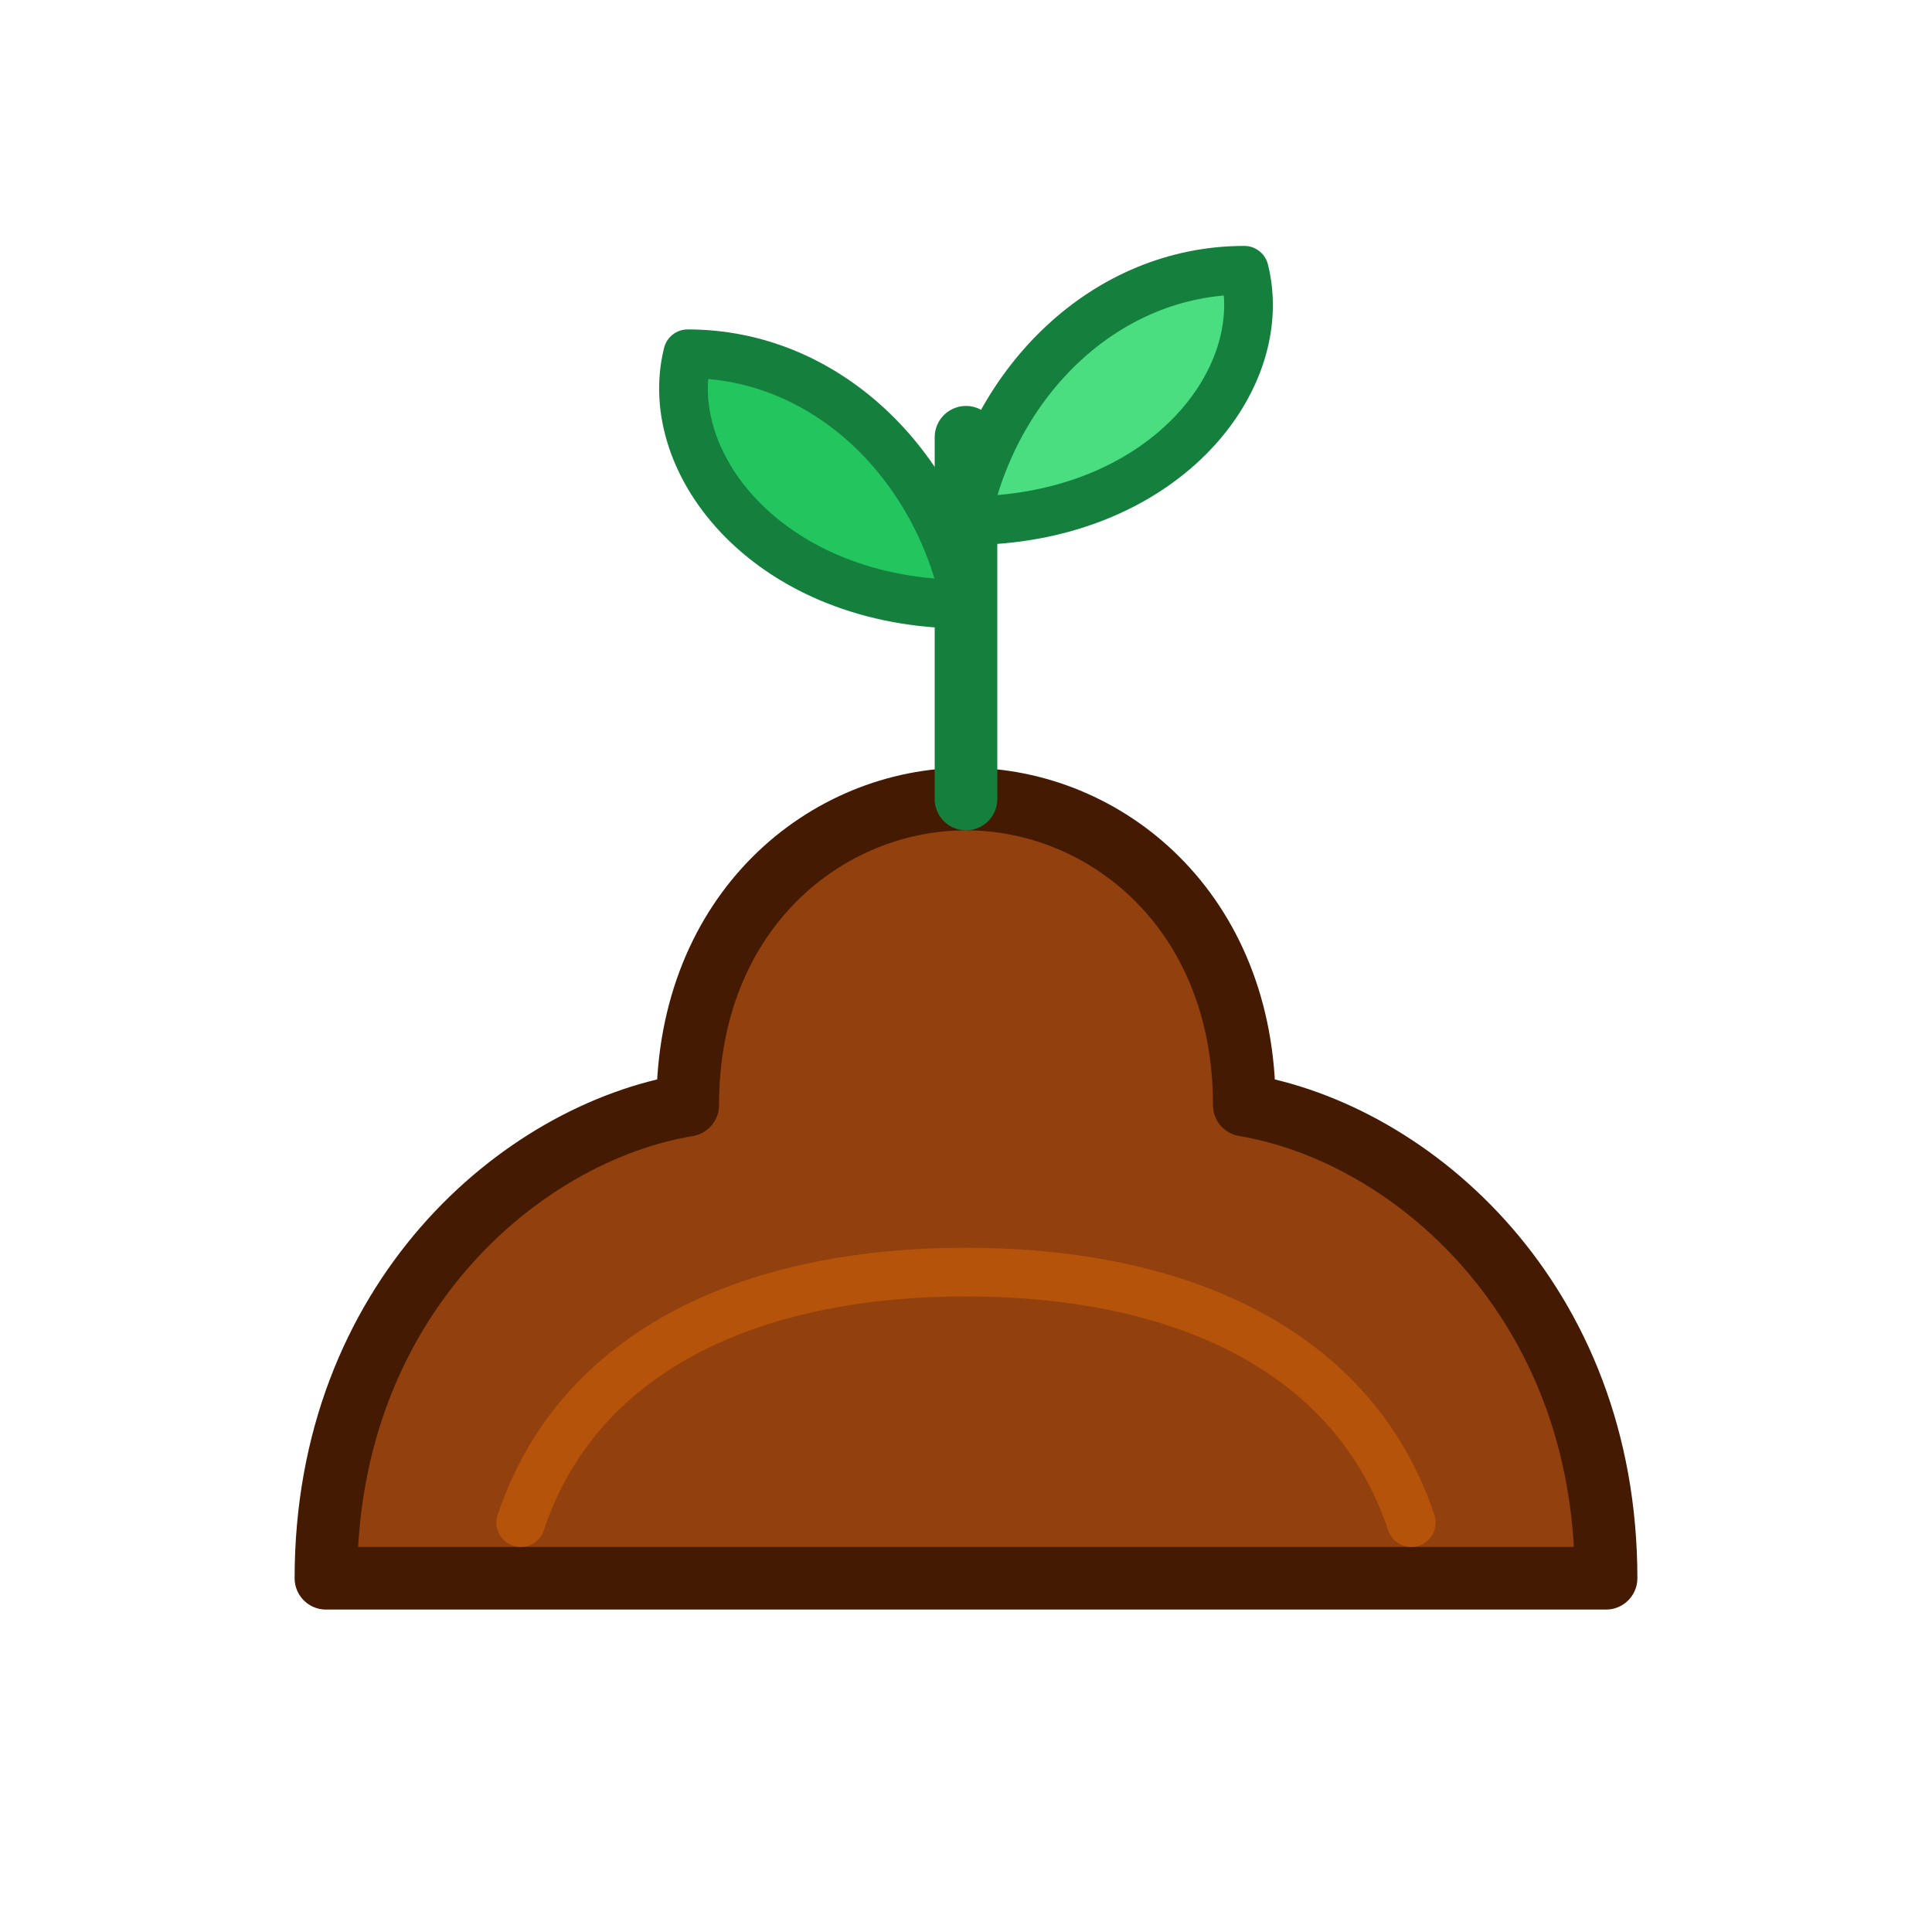
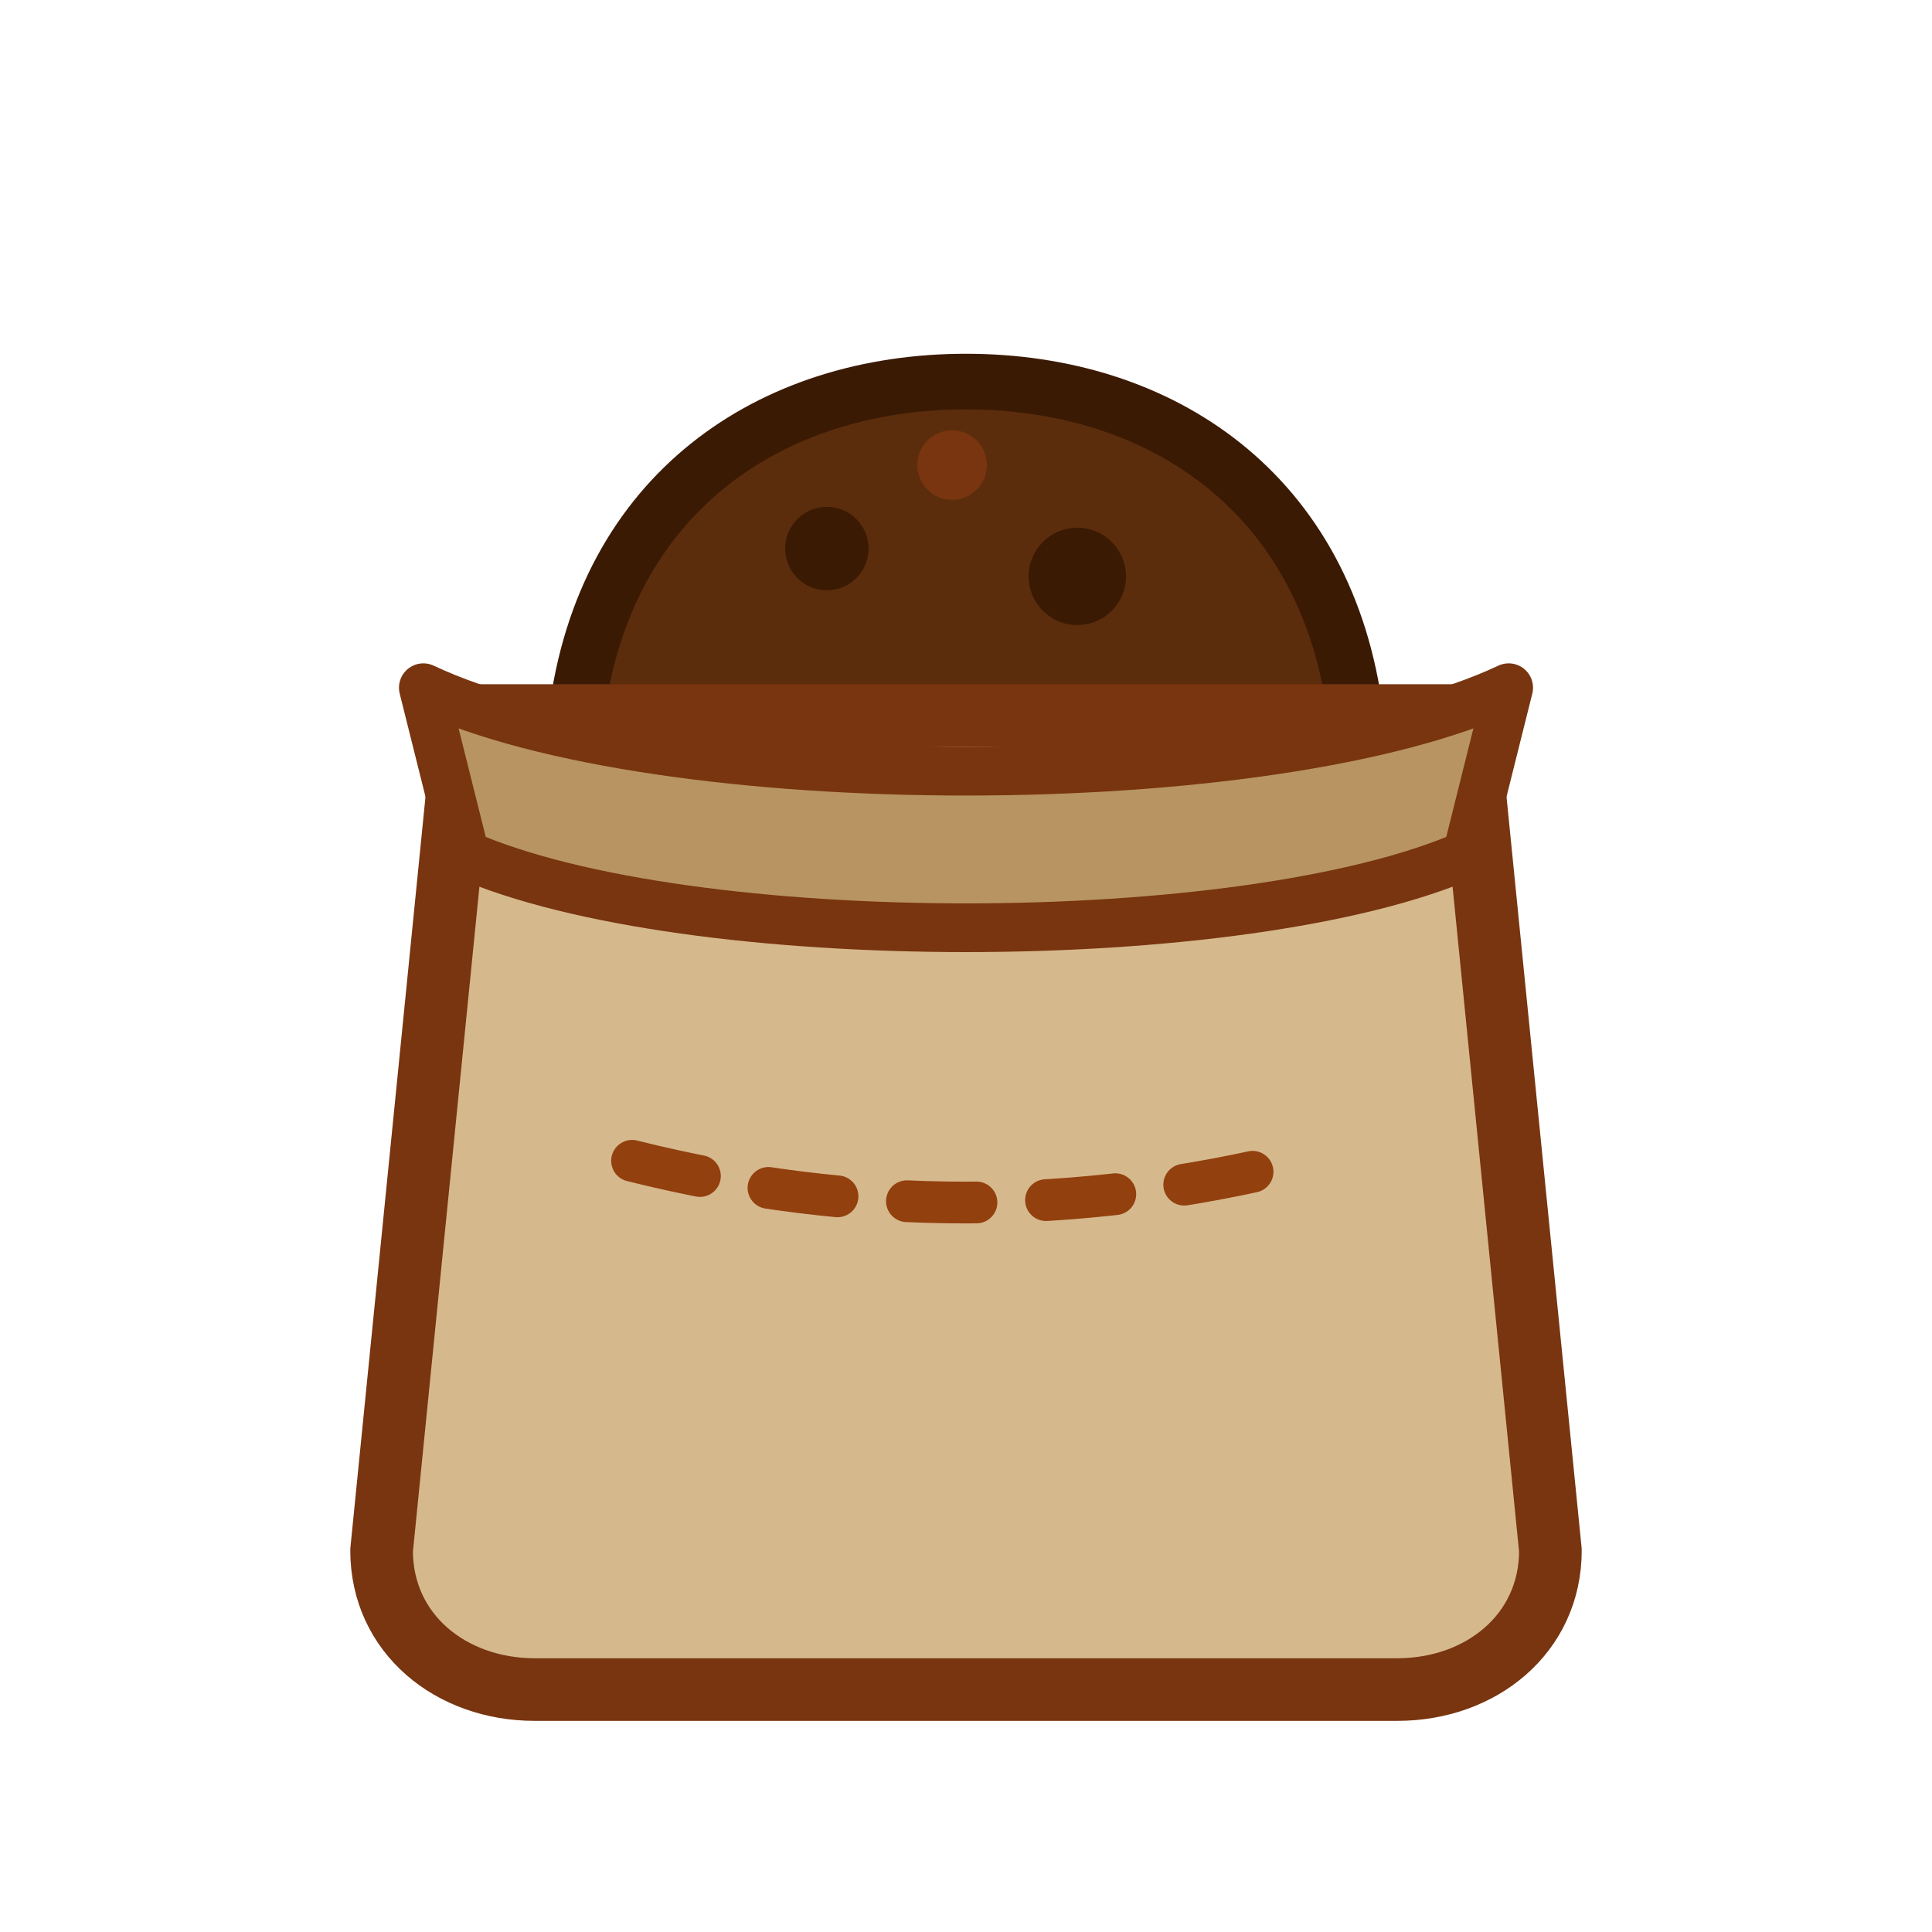
<svg xmlns="http://www.w3.org/2000/svg" viewBox="0 0 128 128" width="128" height="128">
  <g data-normalized="1" transform="translate(5, 5) scale(0.921875)" stroke-linecap="round" stroke-linejoin="round">
-     <path d="M18 108 C18 88 32 76 44 74 C44 60 54 52 64 52 C74 52 84 60 84 74 C96 76 110 88 110 108 Z" fill="#92400E" stroke="#451A03" stroke-width="4.5" />
-     <path d="M32 104 C36 92 48 86 64 86 C80 86 92 92 96 104" fill="none" stroke="#B45309" stroke-width="3.5" />
-     <path d="M64 52 L64 26" fill="none" stroke="#15803D" stroke-width="4.5" />
-     <path d="M64 38 C50 38 42 28 44 20 C54 20 62 28 64 38 Z" fill="#22C55E" stroke="#15803D" stroke-width="3.5" />
-     <path d="M64 32 C78 32 86 22 84 14 C74 14 66 22 64 32 Z" fill="#4ADE80" stroke="#15803D" stroke-width="3.5" />
+     <path d="M36 46 C38 30 50 22 64 22 C78 22 90 30 92 46 Z" fill="#5C2D0C" stroke="#3B1A04" stroke-width="4" />
+     <circle cx="54" cy="34" r="3" fill="#3B1A04" />
+     <circle cx="72" cy="36" r="3.5" fill="#3B1A04" />
+     <circle cx="63" cy="28" r="2.5" fill="#78350F" />
+     <path d="M28 46 L100 46 L106 106 C106 112 101 116 95 116 L33 116 C27 116 22 112 22 106 Z" fill="#D6B88D" stroke="#78350F" stroke-width="4.5" />
+     <path d="M25 44 C42 52 86 52 103 44 L100 56 C84 63 44 63 28 56 Z" fill="#B89463" stroke="#78350F" stroke-width="3.5" />
+     <path d="M40 78 Q64 84 88 78" fill="none" stroke="#92400E" stroke-width="3" stroke-dasharray="5 5" />
  </g>
</svg>
